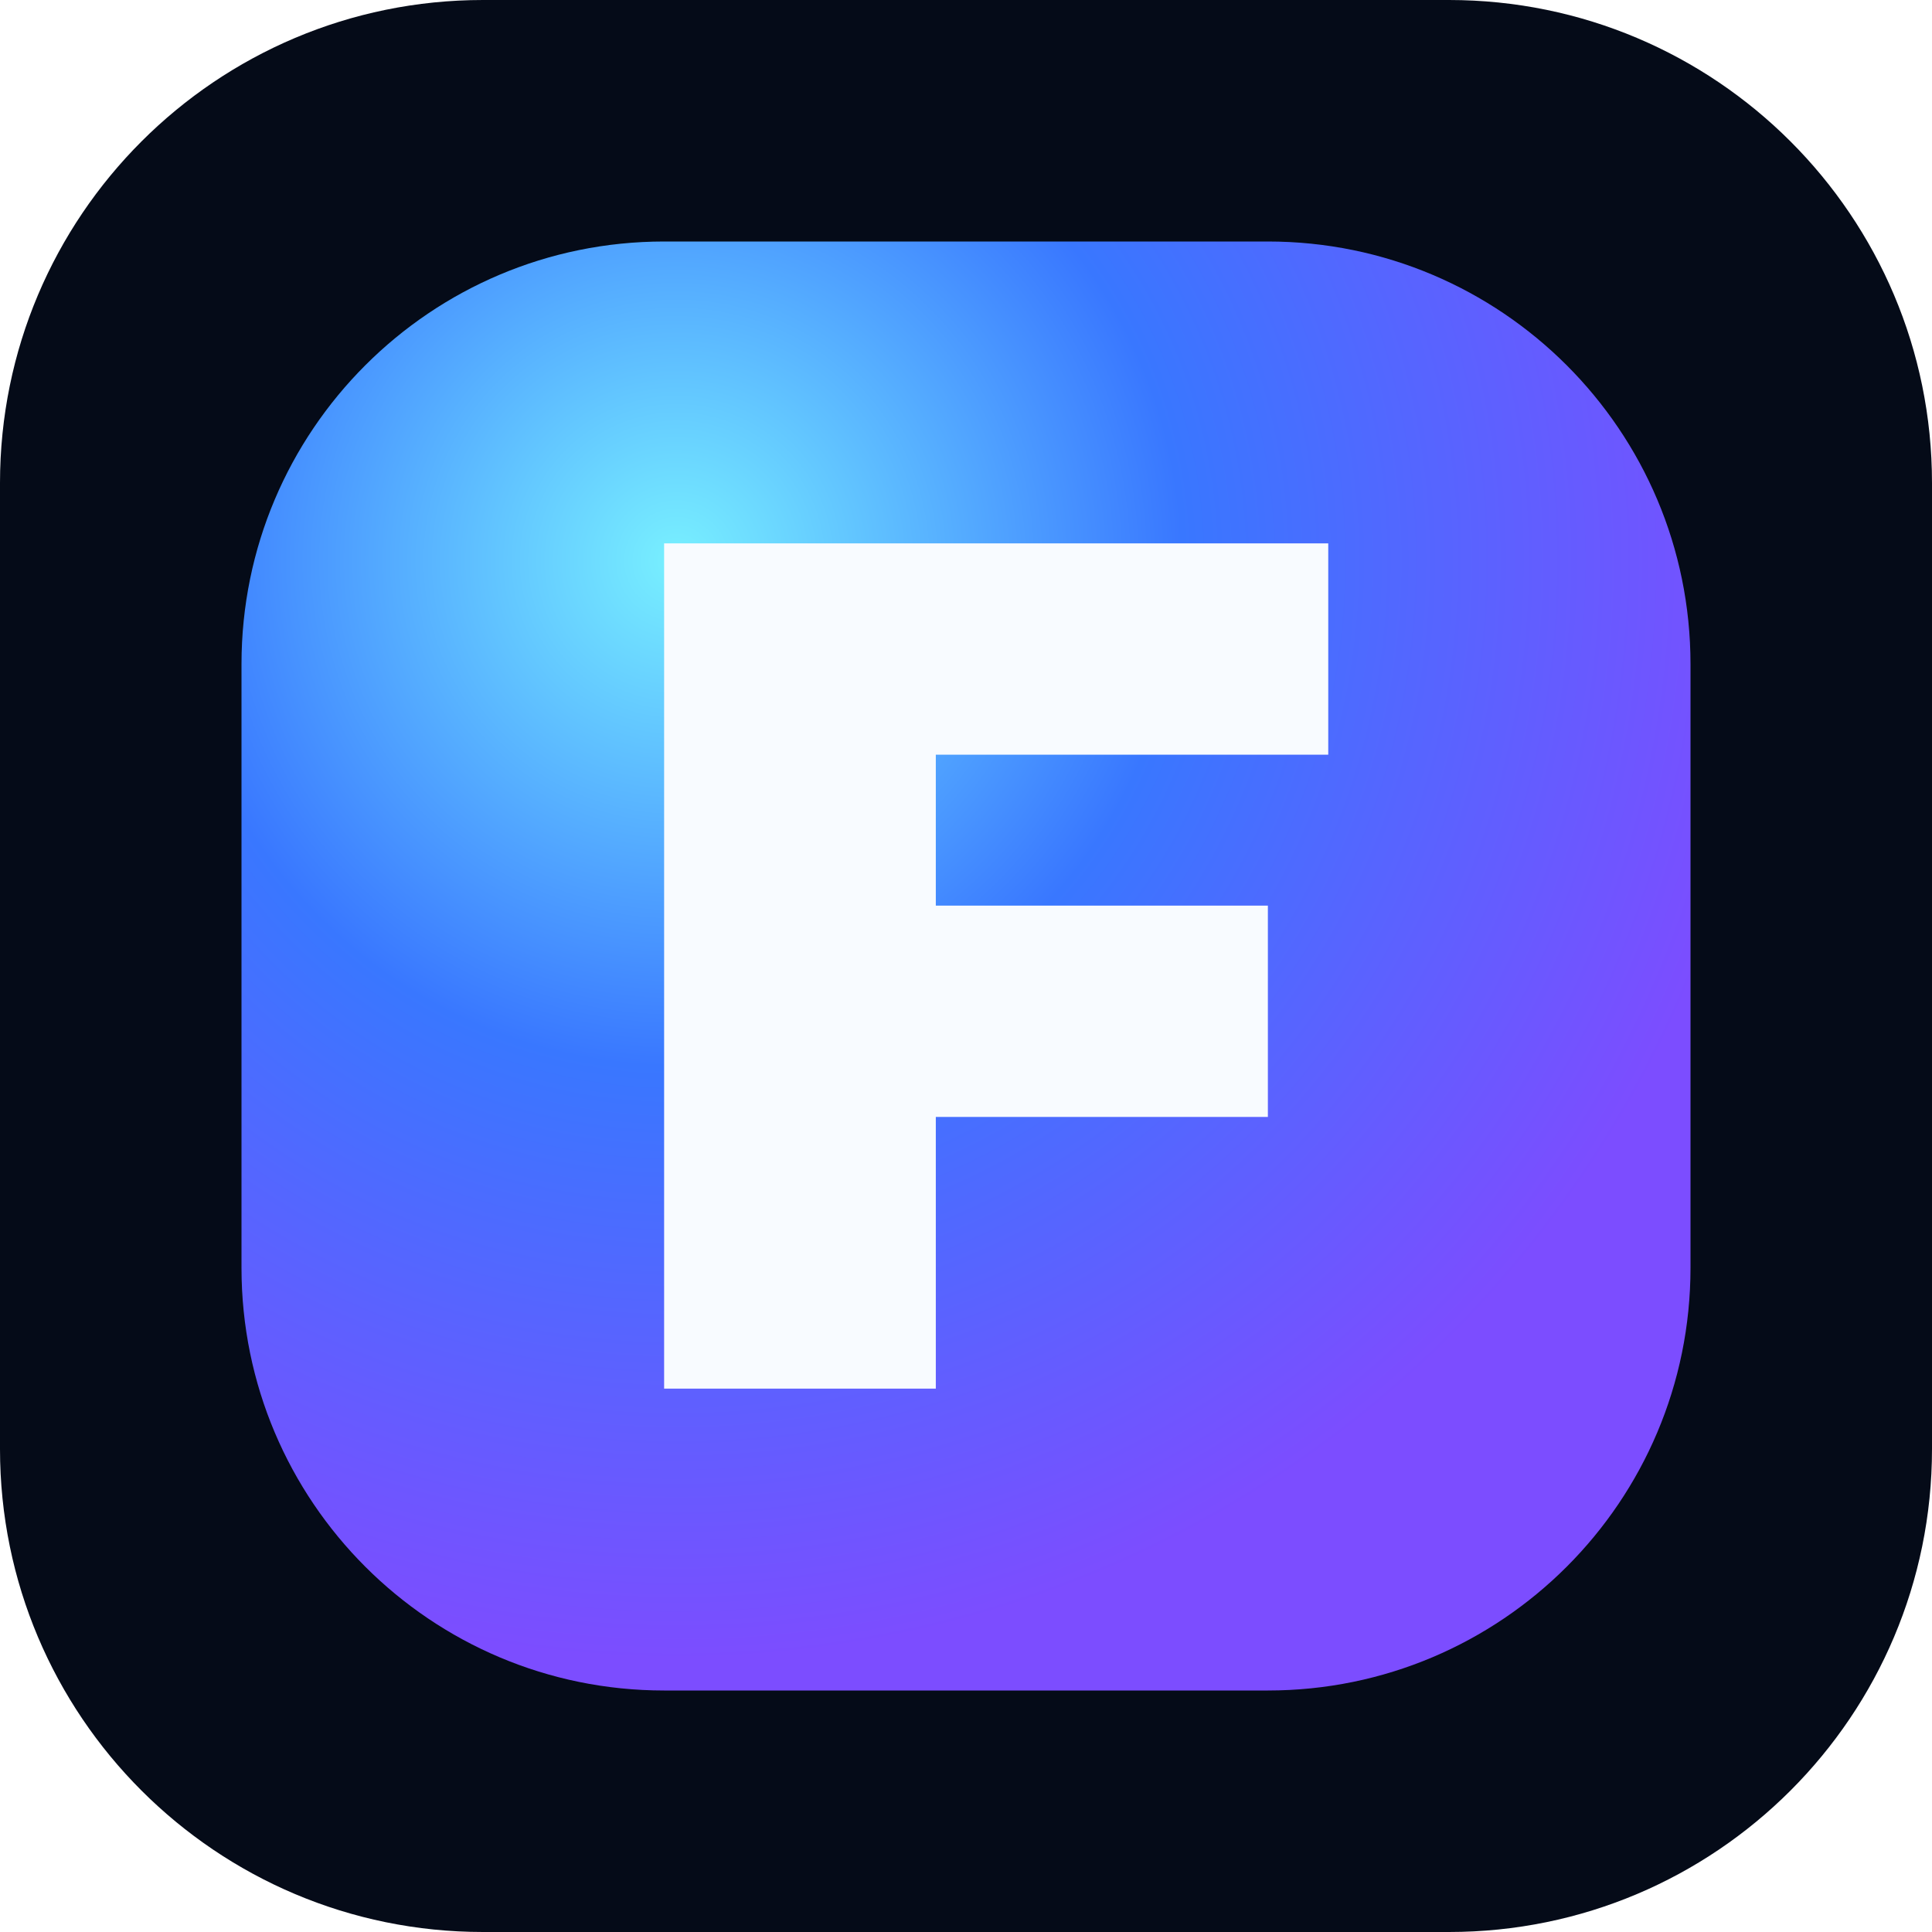
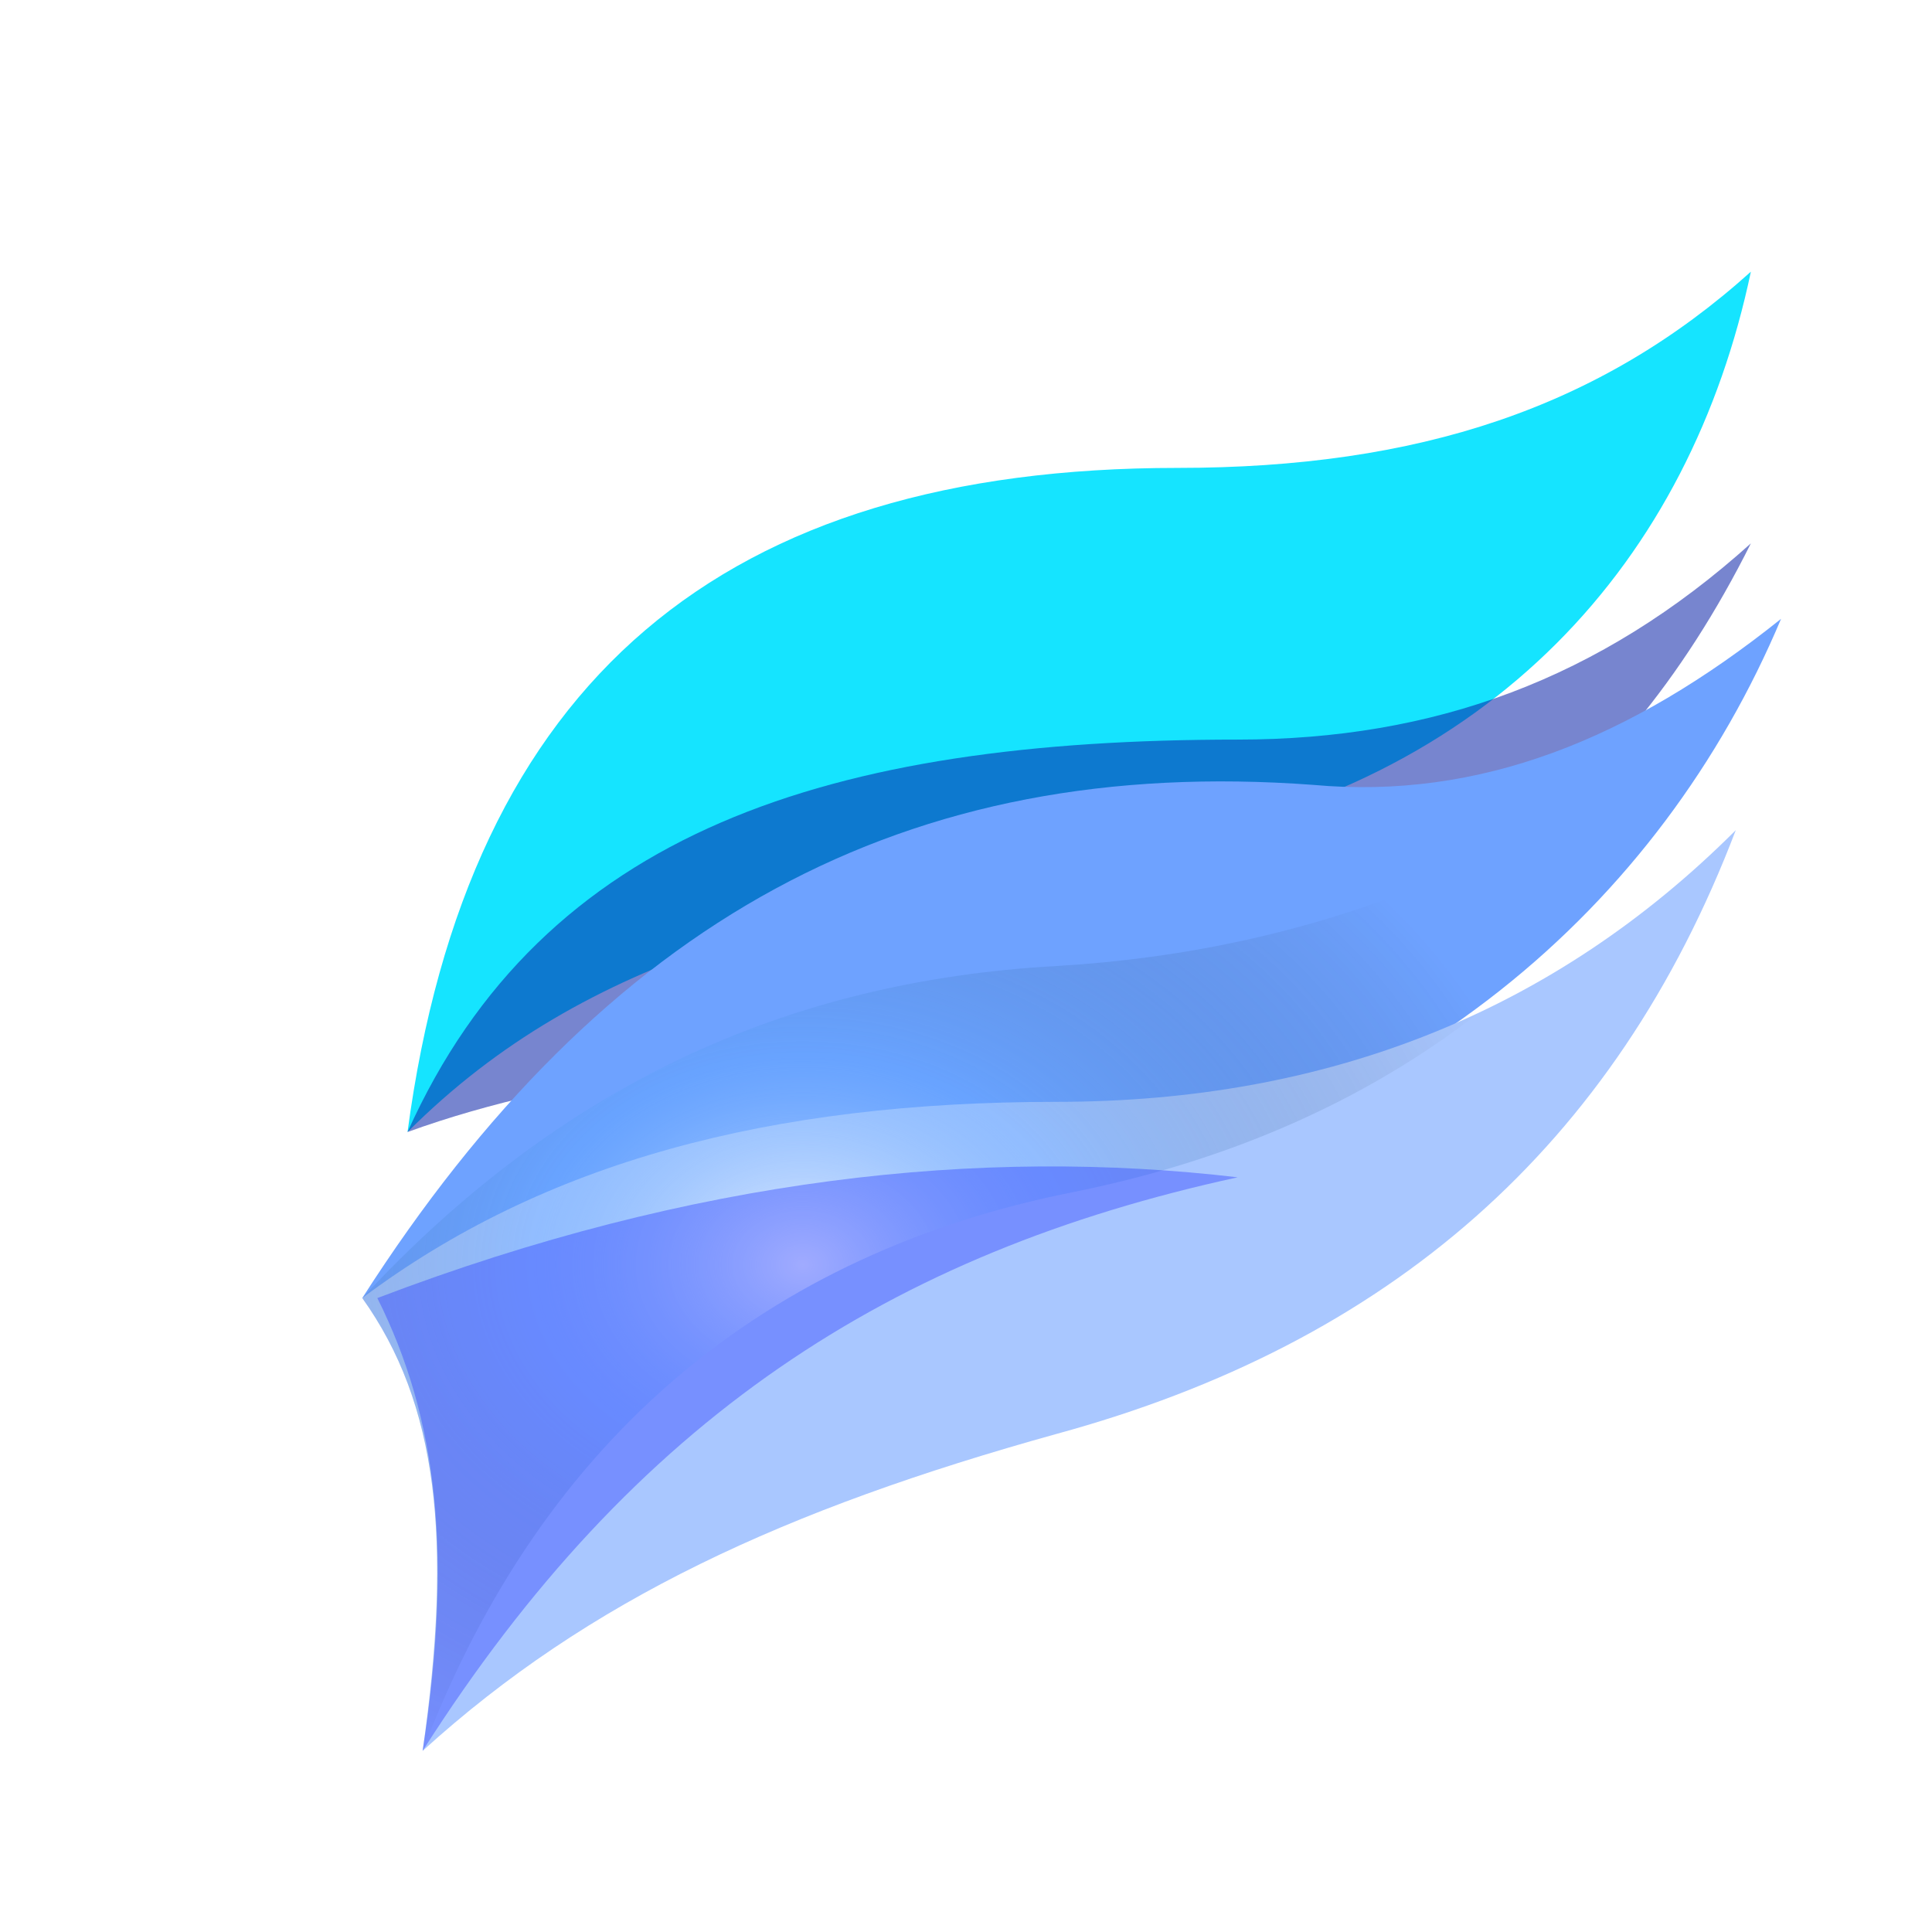
- <svg xmlns="http://www.w3.org/2000/svg" viewBox="0 0 64 64">
+ <svg xmlns="http://www.w3.org/2000/svg" viewBox="0 0 128 128">
  <defs>
-     <radialGradient id="fluxa-glow" cx="30%" cy="22%" r="76%">
-       <stop offset="0%" stop-color="#78f0ff" />
-       <stop offset="46%" stop-color="#3977ff" />
-       <stop offset="100%" stop-color="#7c4dff" />
+     <linearGradient id="fluxa-cyan" x1="22" x2="106" y1="28" y2="30">
+       <stop stop-color="#15E4FF" />
+       <stop offset="0.48" stop-color="#2775FF" />
+       <stop offset="1" stop-color="#8F5CFF" />
+     </linearGradient>
+     <linearGradient id="fluxa-violet" x1="30" x2="105" y1="72" y2="58">
+       <stop stop-color="#6EA2FF" />
+       <stop offset="0.48" stop-color="#5D36FF" />
+       <stop offset="1" stop-color="#F05BFF" />
+     </linearGradient>
+     <linearGradient id="fluxa-tail" x1="26" x2="66" y1="82" y2="113">
+       <stop stop-color="#A9C7FF" />
+       <stop offset="0.45" stop-color="#4B5CFF" />
+       <stop offset="1" stop-color="#8E24FF" />
+     </linearGradient>
+     <radialGradient id="fluxa-glow" cx="32%" cy="54%" r="55%">
+       <stop stop-color="#FFFFFF" stop-opacity="0.75" />
+       <stop offset="0.36" stop-color="#5AA5FF" stop-opacity="0.3" />
+       <stop offset="1" stop-color="#050913" stop-opacity="0" />
    </radialGradient>
  </defs>
-   <rect width="64" height="64" rx="16" fill="#050b18" />
-   <rect x="8" y="8" width="48" height="48" rx="14" fill="url(#fluxa-glow)" />
-   <path d="M22 46V18h22v7H31v5h11v7H31v9h-9Z" fill="#f8fbff" />
+   <path d="M27 75C31 45 48 31 78 31c16 0 28-4 38-13-4 19-17 34-40 38-22 4-37 7-49 19Z" fill="url(#fluxa-cyan)" />
+   <path d="M27 75C36 55 55 49 82 49c13 0 24-4 34-13-9 18-23 28-45 31-20 3-33 4-44 8Z" fill="#0820A7" opacity="0.55" />
+   <path d="M24 86c16-25 36-36 63-34 11 1 21-3 31-11-8 19-25 34-50 38-18 3-32 4-44 7Z" fill="url(#fluxa-violet)" />
+   <path d="M24 86c12-9 27-13 46-13 18 0 33-6 45-18-8 21-23 34-45 40-18 5-31 11-42 21 2-14 1-23-4-30Z" fill="url(#fluxa-tail)" />
+   <path d="M24 86c13-14 28-21 46-22 17-1 32-7 45-18-9 18-24 29-44 33-20 4-35 16-43 37 2-14 1-23-4-30Z" fill="url(#fluxa-glow)" />
+   <path d="M25 86c21-8 40-10 57-8-23 5-40 16-54 38 2-13 1-22-3-30Z" fill="#1F2EFF" opacity="0.36" />
</svg>
